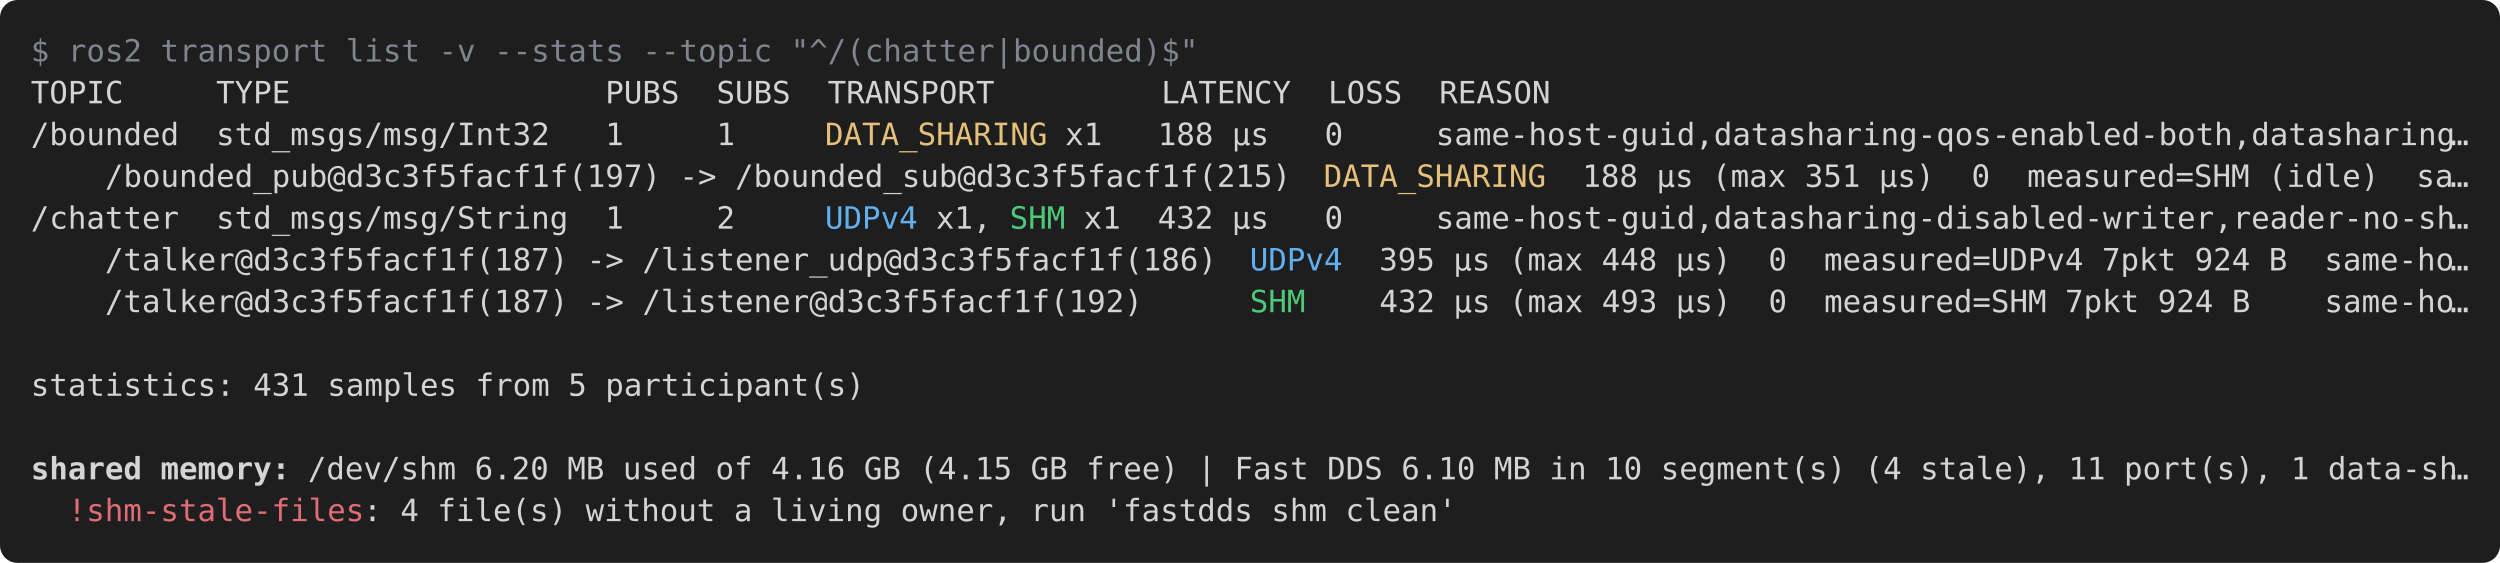
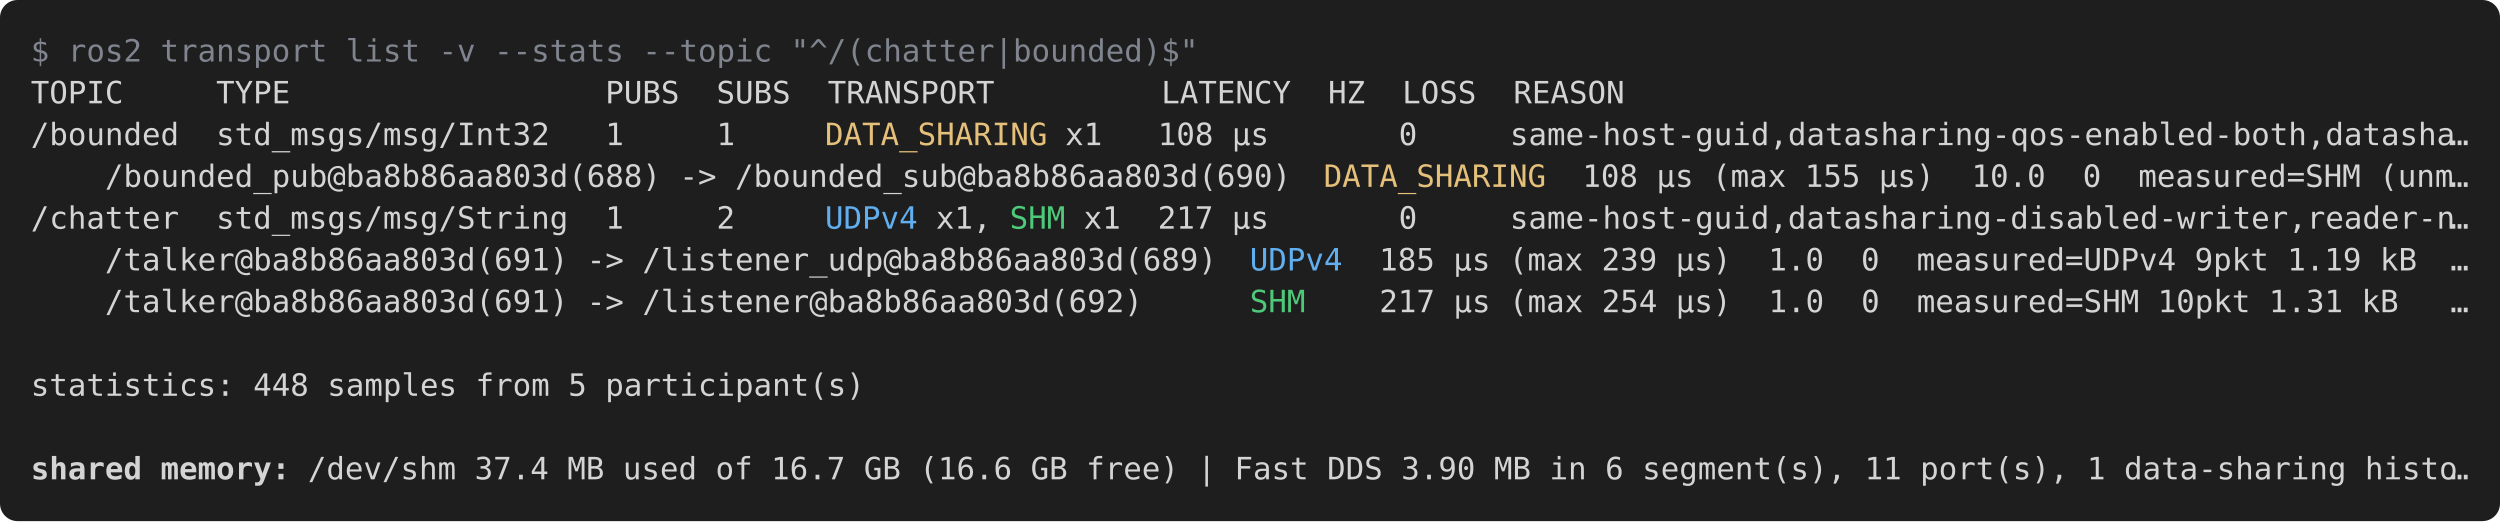
- <svg xmlns="http://www.w3.org/2000/svg" width="1137" height="256" viewBox="0 0 1137 256" font-family="SFMono-Regular, Menlo, Consolas, 'DejaVu Sans Mono', monospace" font-size="14">
+ <svg xmlns="http://www.w3.org/2000/svg" width="1137" height="237" viewBox="0 0 1137 237" font-family="SFMono-Regular, Menlo, Consolas, 'DejaVu Sans Mono', monospace" font-size="14">
  <rect width="100%" height="100%" rx="8" fill="#1e1e1e" />
  <text x="14" y="28" fill="#7f848e">$ ros2 transport list -v --stats --topic "^/(chatter|bounded)$"</text>
  <text y="47" xml:space="preserve">
-     <tspan x="14.0" fill="#d4d4d4" textLength="688.8" lengthAdjust="spacingAndGlyphs" xml:space="preserve">TOPIC     TYPE                 PUBS  SUBS  TRANSPORT         LATENCY  LOSS  REASON</tspan>
+     <tspan x="14.0" fill="#d4d4d4" textLength="722.4" lengthAdjust="spacingAndGlyphs" xml:space="preserve">TOPIC     TYPE                 PUBS  SUBS  TRANSPORT         LATENCY  HZ  LOSS  REASON</tspan>
  </text>
  <text y="66" xml:space="preserve">
    <tspan x="14.0" fill="#d4d4d4" textLength="361.2" lengthAdjust="spacingAndGlyphs" xml:space="preserve">/bounded  std_msgs/msg/Int32   1     1     </tspan>
    <tspan x="375.2" fill="#e5c07b" textLength="100.8" lengthAdjust="spacingAndGlyphs" xml:space="preserve">DATA_SHARING</tspan>
-     <tspan x="476.0" fill="#d4d4d4" textLength="638.4" lengthAdjust="spacingAndGlyphs" xml:space="preserve"> x1   188 µs   0     same-host-guid,datasharing-qos-enabled-both,datasharing</tspan>
+     <tspan x="476.0" fill="#d4d4d4" textLength="638.4" lengthAdjust="spacingAndGlyphs" xml:space="preserve"> x1   108 µs       0     same-host-guid,datasharing-qos-enabled-both,datasha</tspan>
    <tspan x="1114.4" fill="#d4d4d4" opacity="0.55" textLength="8.4" lengthAdjust="spacingAndGlyphs" xml:space="preserve">…</tspan>
  </text>
  <text y="85" xml:space="preserve">
-     <tspan x="14.0" fill="#d4d4d4" textLength="588.0" lengthAdjust="spacingAndGlyphs" xml:space="preserve">    /bounded_pub@d3c3f5facf1f(197) -&gt; /bounded_sub@d3c3f5facf1f(215)  </tspan>
+     <tspan x="14.0" fill="#d4d4d4" textLength="588.0" lengthAdjust="spacingAndGlyphs" xml:space="preserve">    /bounded_pub@ba8b86aa803d(688) -&gt; /bounded_sub@ba8b86aa803d(690)  </tspan>
    <tspan x="602.0" fill="#e5c07b" textLength="100.8" lengthAdjust="spacingAndGlyphs" xml:space="preserve">DATA_SHARING</tspan>
-     <tspan x="702.8" fill="#d4d4d4" textLength="411.6" lengthAdjust="spacingAndGlyphs" xml:space="preserve">  188 µs (max 351 µs)  0  measured=SHM (idle)  sa</tspan>
+     <tspan x="702.8" fill="#d4d4d4" textLength="411.6" lengthAdjust="spacingAndGlyphs" xml:space="preserve">  108 µs (max 155 µs)  10.0  0  measured=SHM (unm</tspan>
    <tspan x="1114.4" fill="#d4d4d4" opacity="0.55" textLength="8.4" lengthAdjust="spacingAndGlyphs" xml:space="preserve">…</tspan>
  </text>
  <text y="104" xml:space="preserve">
    <tspan x="14.0" fill="#d4d4d4" textLength="361.2" lengthAdjust="spacingAndGlyphs" xml:space="preserve">/chatter  std_msgs/msg/String  1     2     </tspan>
    <tspan x="375.2" fill="#61afef" textLength="42.0" lengthAdjust="spacingAndGlyphs" xml:space="preserve">UDPv4</tspan>
    <tspan x="417.2" fill="#d4d4d4" textLength="42.0" lengthAdjust="spacingAndGlyphs" xml:space="preserve"> x1, </tspan>
    <tspan x="459.2" fill="#4ec97a" textLength="25.2" lengthAdjust="spacingAndGlyphs" xml:space="preserve">SHM</tspan>
-     <tspan x="484.4" fill="#d4d4d4" textLength="630.0" lengthAdjust="spacingAndGlyphs" xml:space="preserve"> x1  432 µs   0     same-host-guid,datasharing-disabled-writer,reader-no-sh</tspan>
+     <tspan x="484.4" fill="#d4d4d4" textLength="630.0" lengthAdjust="spacingAndGlyphs" xml:space="preserve"> x1  217 µs       0     same-host-guid,datasharing-disabled-writer,reader-n</tspan>
    <tspan x="1114.4" fill="#d4d4d4" opacity="0.55" textLength="8.4" lengthAdjust="spacingAndGlyphs" xml:space="preserve">…</tspan>
  </text>
  <text y="123" xml:space="preserve">
-     <tspan x="14.0" fill="#d4d4d4" textLength="554.4" lengthAdjust="spacingAndGlyphs" xml:space="preserve">    /talker@d3c3f5facf1f(187) -&gt; /listener_udp@d3c3f5facf1f(186)  </tspan>
+     <tspan x="14.0" fill="#d4d4d4" textLength="554.4" lengthAdjust="spacingAndGlyphs" xml:space="preserve">    /talker@ba8b86aa803d(691) -&gt; /listener_udp@ba8b86aa803d(689)  </tspan>
    <tspan x="568.4" fill="#61afef" textLength="42.0" lengthAdjust="spacingAndGlyphs" xml:space="preserve">UDPv4</tspan>
-     <tspan x="610.4" fill="#d4d4d4" textLength="504.0" lengthAdjust="spacingAndGlyphs" xml:space="preserve">  395 µs (max 448 µs)  0  measured=UDPv4 7pkt 924 B  same-ho</tspan>
+     <tspan x="610.4" fill="#d4d4d4" textLength="504.0" lengthAdjust="spacingAndGlyphs" xml:space="preserve">  185 µs (max 239 µs)  1.0  0  measured=UDPv4 9pkt 1.19 kB  </tspan>
    <tspan x="1114.4" fill="#d4d4d4" opacity="0.55" textLength="8.4" lengthAdjust="spacingAndGlyphs" xml:space="preserve">…</tspan>
  </text>
  <text y="142" xml:space="preserve">
-     <tspan x="14.0" fill="#d4d4d4" textLength="554.4" lengthAdjust="spacingAndGlyphs" xml:space="preserve">    /talker@d3c3f5facf1f(187) -&gt; /listener@d3c3f5facf1f(192)      </tspan>
+     <tspan x="14.0" fill="#d4d4d4" textLength="554.4" lengthAdjust="spacingAndGlyphs" xml:space="preserve">    /talker@ba8b86aa803d(691) -&gt; /listener@ba8b86aa803d(692)      </tspan>
    <tspan x="568.4" fill="#4ec97a" textLength="25.2" lengthAdjust="spacingAndGlyphs" xml:space="preserve">SHM</tspan>
-     <tspan x="593.6" fill="#d4d4d4" textLength="520.8" lengthAdjust="spacingAndGlyphs" xml:space="preserve">    432 µs (max 493 µs)  0  measured=SHM 7pkt 924 B    same-ho</tspan>
+     <tspan x="593.6" fill="#d4d4d4" textLength="520.8" lengthAdjust="spacingAndGlyphs" xml:space="preserve">    217 µs (max 254 µs)  1.0  0  measured=SHM 10pkt 1.31 kB   </tspan>
    <tspan x="1114.4" fill="#d4d4d4" opacity="0.55" textLength="8.4" lengthAdjust="spacingAndGlyphs" xml:space="preserve">…</tspan>
  </text>
  <text y="161" xml:space="preserve" />
  <text y="180" xml:space="preserve">
-     <tspan x="14.0" fill="#d4d4d4" textLength="378.0" lengthAdjust="spacingAndGlyphs" xml:space="preserve">statistics: 431 samples from 5 participant(s)</tspan>
+     <tspan x="14.0" fill="#d4d4d4" textLength="378.0" lengthAdjust="spacingAndGlyphs" xml:space="preserve">statistics: 448 samples from 5 participant(s)</tspan>
  </text>
  <text y="199" xml:space="preserve" />
  <text y="218" xml:space="preserve">
    <tspan x="14.0" fill="#d4d4d4" font-weight="bold" textLength="126.0" lengthAdjust="spacingAndGlyphs" xml:space="preserve">shared memory: </tspan>
-     <tspan x="140.0" fill="#d4d4d4" textLength="974.4" lengthAdjust="spacingAndGlyphs" xml:space="preserve">/dev/shm 6.20 MB used of 4.16 GB (4.15 GB free) | Fast DDS 6.10 MB in 10 segment(s) (4 stale), 11 port(s), 1 data-sh</tspan>
+     <tspan x="140.0" fill="#d4d4d4" textLength="974.4" lengthAdjust="spacingAndGlyphs" xml:space="preserve">/dev/shm 37.4 MB used of 16.7 GB (16.6 GB free) | Fast DDS 3.90 MB in 6 segment(s), 11 port(s), 1 data-sharing histo</tspan>
    <tspan x="1114.4" fill="#d4d4d4" opacity="0.55" textLength="8.4" lengthAdjust="spacingAndGlyphs" xml:space="preserve">…</tspan>
  </text>
-   <text y="237" xml:space="preserve">
-     <tspan x="14.0" fill="#d4d4d4" textLength="16.8" lengthAdjust="spacingAndGlyphs" xml:space="preserve">  </tspan>
-     <tspan x="30.8" fill="#e06c75" textLength="134.4" lengthAdjust="spacingAndGlyphs" xml:space="preserve">!shm-stale-files</tspan>
-     <tspan x="165.2" fill="#d4d4d4" textLength="495.6" lengthAdjust="spacingAndGlyphs" xml:space="preserve">: 4 file(s) without a living owner, run 'fastdds shm clean'</tspan>
-   </text>
</svg>
